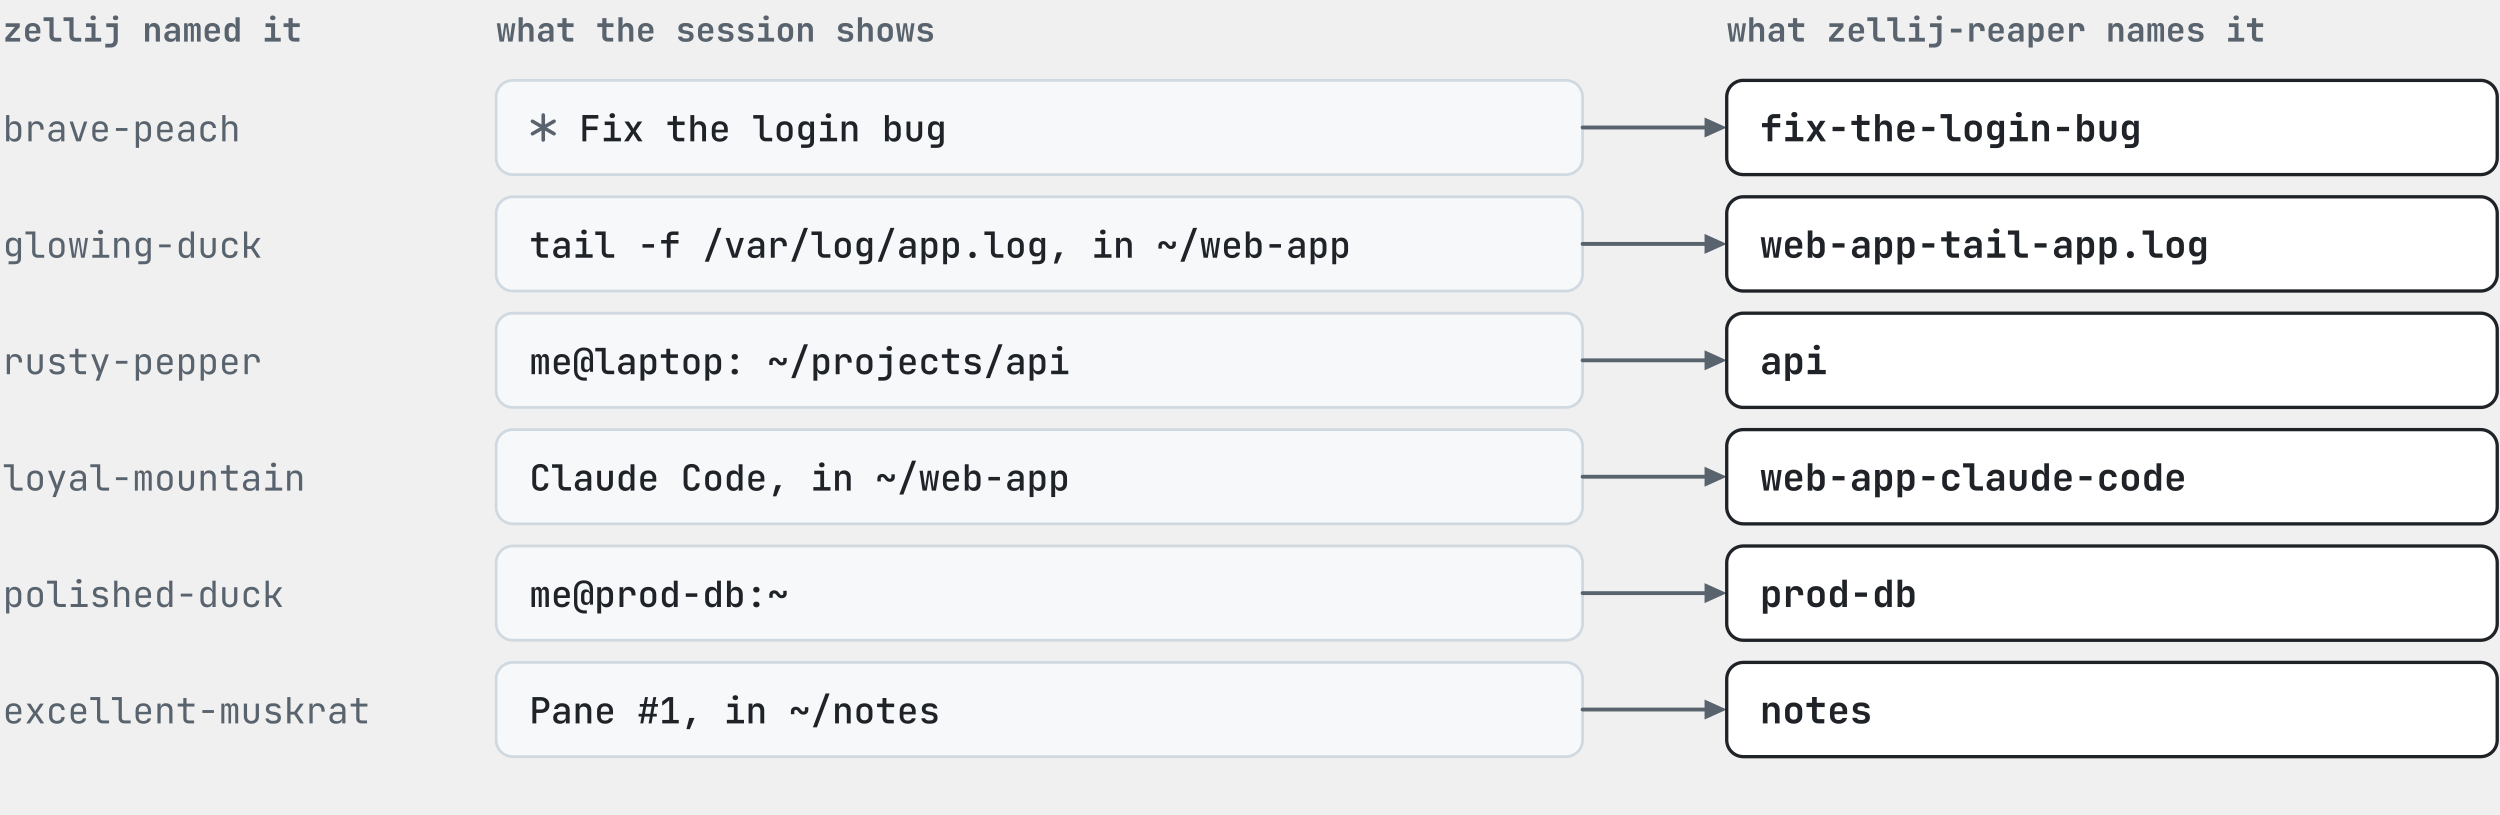
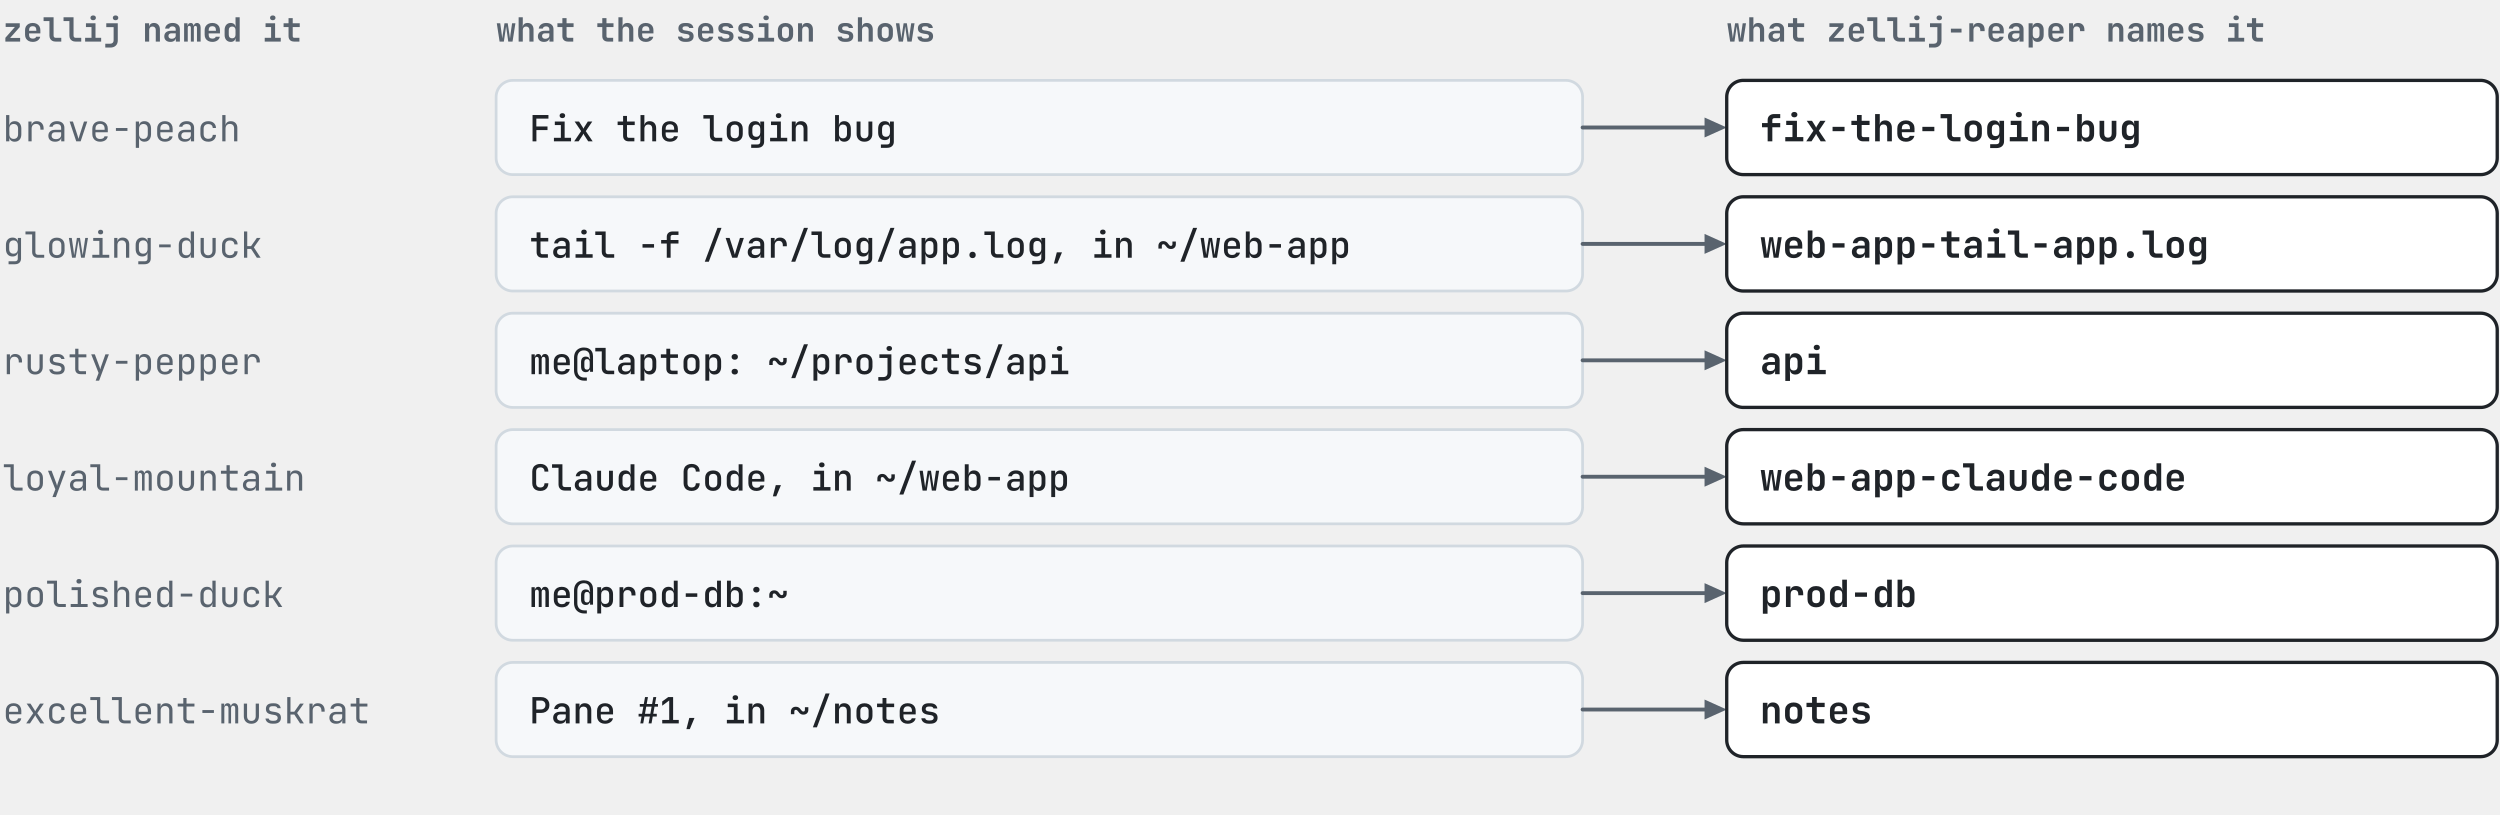
<svg xmlns="http://www.w3.org/2000/svg" viewBox="-1 -1 902 294" width="902" height="294" role="img" aria-label="Examples of session names. A session zellij named brave-peach showing Fix the login bug becomes fix-the-login-bug. tail -f /var/log/app.log running in ~/web-app becomes web-app-tail-app.log. A shell titled me@laptop: ~/projects/api becomes api. Claude Code working in web-app becomes web-app-claude-code. A shell on another machine, me@prod-db:~, becomes prod-db. Pane #1 in ~/notes becomes notes.">
  <defs>
    <path id="g0" d="M78 0V-113L365 -440H87V-550H511V-437L221 -110H522V0Z" />
    <path id="g1" d="M301 10Q231 10 179 -17Q127 -44 98 -92Q70 -141 70 -206V-344Q70 -409 98 -458Q127 -506 179 -533Q231 -560 301 -560Q370 -560 422 -533Q473 -506 502 -458Q530 -409 530 -344V-245H191V-206Q191 -148 219 -118Q247 -89 302 -89Q344 -89 370 -104Q396 -118 403 -146H526Q512 -75 450 -32Q389 10 301 10ZM409 -315V-345Q409 -402 382 -432Q355 -463 301 -463Q247 -463 219 -432Q191 -401 191 -344V-323L418 -325Z" />
    <path id="g2" d="M384 0Q330 0 290 -22Q249 -44 226 -84Q203 -125 203 -178V-617H27V-730H328V-178Q328 -148 346 -130Q363 -113 393 -113H559V0Z" />
    <path id="g3" d="M76 0V-114H268V-437H101V-550H388V-114H558V0ZM318 -642Q280 -642 258 -662Q236 -681 236 -714Q236 -747 258 -766Q280 -786 318 -786Q356 -786 378 -766Q400 -747 400 -714Q400 -681 378 -662Q356 -642 318 -642Z" />
    <path id="g4" d="M82 180V64H229Q279 64 306 37Q333 10 333 -39V-434H112V-550H458V-36Q458 64 398 122Q338 180 236 180ZM391 -642Q353 -642 331 -662Q309 -681 309 -714Q309 -747 331 -766Q353 -786 391 -786Q429 -786 451 -766Q473 -747 473 -714Q473 -681 451 -662Q429 -642 391 -642Z" />
    <path id="g5" d="M77 0V-550H199V-445H233L199 -416Q199 -484 238 -522Q278 -560 347 -560Q428 -560 476 -506Q525 -452 525 -361V0H400V-348Q400 -398 374 -425Q348 -452 301 -452Q255 -452 228 -424Q202 -396 202 -344V0Z" />
    <path id="g6" d="M239 10Q154 10 105 -35Q56 -80 56 -156Q56 -237 110 -281Q164 -325 263 -325H400V-372Q400 -412 374 -434Q348 -457 303 -457Q262 -457 235 -439Q208 -421 203 -390H81Q90 -468 151 -514Q212 -560 307 -560Q408 -560 466 -510Q525 -459 525 -373V0H404V-96H384L404 -123Q404 -62 359 -26Q314 10 239 10ZM280 -84Q333 -84 366 -111Q400 -138 400 -181V-248H265Q227 -248 204 -226Q181 -204 181 -168Q181 -129 208 -106Q234 -84 280 -84Z" />
    <path id="g7" d="M52 0V-550H154V-476H175L158 -458Q158 -504 184 -532Q210 -560 251 -560Q295 -560 320 -524Q344 -488 344 -427L322 -476H356L343 -458Q343 -504 369 -532Q395 -560 438 -560Q489 -560 519 -522Q549 -484 549 -419V0H439V-414Q439 -441 427 -456Q415 -472 392 -472Q370 -472 358 -457Q345 -442 345 -414V0H255V-414Q255 -442 243 -457Q231 -472 208 -472Q185 -472 174 -457Q162 -442 162 -414V0Z" />
    <path id="g8" d="M253 10Q171 10 120 -47Q70 -104 70 -200V-349Q70 -446 120 -503Q170 -560 253 -560Q321 -560 361 -522Q401 -483 401 -416L373 -445H402L398 -576V-730H523V0H401V-105H373L401 -134Q401 -67 361 -28Q321 10 253 10ZM297 -98Q345 -98 372 -126Q398 -155 398 -206V-344Q398 -395 372 -424Q345 -452 297 -452Q249 -452 222 -424Q195 -396 195 -344V-206Q195 -154 222 -126Q249 -98 297 -98Z" />
    <path id="g9" d="M360 0Q281 0 236 -44Q192 -88 192 -165V-437H43V-550H192V-705H318V-550H529V-437H318V-165Q318 -113 369 -113H519V0Z" />
    <path id="g10" d="M104 0 20 -550H124L170 -213Q174 -184 178 -149Q181 -114 183 -91Q186 -114 191 -149Q196 -184 200 -213L252 -550H349L400 -213Q404 -184 409 -148Q414 -113 417 -90Q419 -114 424 -150Q428 -185 431 -213L480 -550H580L494 0H365L317 -339Q313 -367 308 -402Q303 -436 300 -458Q297 -436 292 -402Q288 -367 283 -339L233 0Z" />
    <path id="g11" d="M77 0V-730H202V-550L199 -445H233L199 -416Q199 -484 238 -522Q278 -560 347 -560Q428 -560 476 -506Q525 -452 525 -361V0H400V-348Q400 -398 374 -425Q348 -452 301 -452Q255 -452 228 -424Q202 -396 202 -344V0Z" />
    <path id="g12" d="M279 9Q216 9 169 -11Q122 -31 96 -66Q69 -102 67 -150H192Q194 -124 218 -108Q241 -92 279 -92H323Q369 -92 392 -110Q415 -128 415 -159Q415 -188 394 -204Q374 -221 331 -226L263 -236Q169 -249 125 -286Q81 -323 81 -397Q81 -474 133 -516Q185 -559 286 -559H324Q416 -559 471 -518Q526 -477 530 -408H405Q402 -430 380 -444Q359 -458 324 -458H286Q243 -458 224 -442Q204 -427 204 -397Q204 -369 221 -356Q238 -342 276 -336L347 -326Q445 -312 492 -274Q538 -235 538 -160Q538 -80 484 -36Q429 9 323 9Z" />
    <path id="g13" d="M300 9Q230 9 178 -18Q127 -44 98 -92Q70 -141 70 -207V-343Q70 -409 98 -458Q127 -506 178 -532Q230 -559 300 -559Q371 -559 422 -532Q473 -506 502 -458Q530 -409 530 -344V-207Q530 -141 502 -92Q473 -44 422 -18Q371 9 300 9ZM300 -100Q350 -100 378 -128Q405 -155 405 -207V-343Q405 -396 378 -423Q350 -450 300 -450Q251 -450 223 -423Q195 -396 195 -343V-207Q195 -155 223 -128Q251 -100 300 -100Z" />
    <path id="g14" d="M140 -272V-388H460V-272Z" />
    <path id="g15" d="M94 0V-550H212V-445H243L206 -381Q206 -470 246 -515Q286 -560 364 -560Q453 -560 504 -505Q555 -450 555 -353V-313H424V-344Q424 -397 396 -426Q369 -455 321 -455Q272 -455 246 -426Q219 -397 219 -344V0Z" />
    <path id="g16" d="M77 180V-550H199V-445H227L199 -416Q199 -483 239 -522Q279 -560 347 -560Q430 -560 480 -503Q530 -446 530 -350V-201Q530 -137 508 -90Q485 -42 444 -16Q403 10 347 10Q279 10 239 -28Q199 -67 199 -134L227 -105H198L202 26V180ZM303 -98Q351 -98 378 -126Q405 -154 405 -206V-344Q405 -396 378 -424Q351 -452 303 -452Q256 -452 229 -424Q202 -395 202 -344V-206Q202 -155 229 -126Q256 -98 303 -98Z" />
    <path id="g17" d="M332 10Q264 10 223 -26Q182 -63 182 -126L200 -105H182V0H92V-730H182V-570L180 -445H200L182 -424Q182 -486 224 -523Q265 -560 332 -560Q415 -560 465 -505Q515 -450 515 -355V-194Q515 -100 465 -45Q415 10 332 10ZM302 -68Q359 -68 392 -102Q425 -136 425 -200V-350Q425 -414 392 -448Q359 -482 302 -482Q247 -482 214 -447Q182 -412 182 -350V-200Q182 -138 214 -103Q247 -68 302 -68Z" />
    <path id="g18" d="M111 0V-550H199V-445H220L191 -380Q191 -469 230 -514Q268 -560 344 -560Q431 -560 482 -506Q534 -451 534 -358V-325H444V-350Q444 -415 412 -450Q381 -484 323 -484Q266 -484 234 -449Q201 -414 201 -350V0Z" />
    <path id="g19" d="M252 10Q165 10 115 -34Q65 -79 65 -155Q65 -232 115 -276Q165 -320 250 -320H420V-375Q420 -426 390 -454Q359 -481 303 -481Q254 -481 221 -460Q188 -440 183 -405H93Q102 -476 160 -518Q218 -560 305 -560Q400 -560 455 -511Q510 -462 510 -378V0H422V-105H407L422 -120Q422 -60 376 -25Q329 10 252 10ZM274 -61Q338 -61 379 -93Q420 -125 420 -175V-253H252Q207 -253 181 -228Q155 -203 155 -160Q155 -114 186 -88Q218 -61 274 -61Z" />
    <path id="g20" d="M239 0 55 -550H147L269 -180Q280 -147 289 -116Q298 -86 302 -69Q307 -86 316 -116Q325 -147 335 -180L454 -550H545L361 0Z" />
    <path id="g21" d="M300 10Q235 10 186 -16Q138 -42 112 -90Q85 -137 85 -200V-350Q85 -414 112 -461Q138 -508 186 -534Q235 -560 300 -560Q365 -560 414 -534Q462 -508 488 -461Q515 -414 515 -350V-253H173V-200Q173 -135 206 -100Q239 -66 300 -66Q352 -66 384 -84Q416 -103 423 -140H513Q504 -71 446 -30Q387 10 300 10ZM427 -313V-350Q427 -415 394 -450Q362 -485 300 -485Q239 -485 206 -450Q173 -415 173 -350V-321H434Z" />
    <path id="g22" d="M140 -290V-370H460V-290Z" />
    <path id="g23" d="M92 180V-550H182V-445H200L182 -424Q182 -487 224 -524Q265 -560 333 -560Q416 -560 466 -506Q515 -451 515 -356V-195Q515 -132 492 -86Q470 -40 430 -15Q389 10 333 10Q266 10 224 -27Q182 -64 182 -126L200 -105H180L182 20V180ZM303 -68Q360 -68 392 -102Q425 -136 425 -200V-350Q425 -414 392 -448Q360 -482 303 -482Q248 -482 215 -447Q182 -412 182 -350V-200Q182 -138 215 -103Q248 -68 303 -68Z" />
    <path id="g24" d="M304 10Q238 10 188 -15Q139 -40 112 -88Q85 -135 85 -200V-350Q85 -416 112 -463Q139 -510 188 -535Q238 -560 304 -560Q399 -560 457 -509Q515 -458 518 -370H428Q425 -423 392 -452Q360 -480 304 -480Q245 -480 210 -446Q175 -413 175 -351V-200Q175 -138 210 -104Q245 -70 304 -70Q360 -70 392 -99Q425 -128 428 -180H518Q515 -92 457 -41Q399 10 304 10Z" />
    <path id="g25" d="M92 0V-730H182V-550V-445H201L182 -424Q182 -489 221 -524Q260 -560 329 -560Q412 -560 461 -509Q510 -458 510 -370V0H420V-360Q420 -419 388 -452Q357 -484 303 -484Q247 -484 214 -449Q182 -414 182 -350V0Z" />
    <path id="g26" d="M88 0V-731H529V-631H193V-413H503V-313H195V0Z" />
    <path id="g27" d="M81 0V-98H274V-452H106V-550H379V-98H556V0ZM316 -645Q281 -645 260 -664Q239 -682 239 -713Q239 -745 260 -764Q281 -782 316 -782Q351 -782 372 -764Q393 -745 393 -713Q393 -682 372 -664Q351 -645 316 -645Z" />
    <path id="g28" d="M43 0 236 -284 55 -550H179L276 -398Q283 -386 290 -372Q297 -359 301 -350Q304 -359 311 -372Q318 -386 325 -398L422 -550H546L365 -283L557 0H433L326 -165Q319 -177 312 -192Q305 -207 301 -216Q297 -207 290 -192Q282 -177 274 -165L166 0Z" />
    <path id="g29" d="M360 0Q285 0 243 -41Q201 -82 201 -155V-452H49V-550H201V-705H309V-550H524V-452H309V-155Q309 -98 364 -98H514V0Z" />
    <path id="g30" d="M84 0V-730H192V-550L191 -445H217L191 -420Q191 -486 230 -523Q269 -560 338 -560Q420 -560 469 -508Q518 -455 518 -366V0H410V-354Q410 -408 381 -438Q352 -468 302 -468Q251 -468 222 -436Q192 -405 192 -347V0Z" />
    <path id="g31" d="M300 10Q233 10 182 -16Q132 -43 105 -91Q78 -139 78 -203V-347Q78 -412 105 -460Q132 -507 182 -534Q233 -560 300 -560Q368 -560 418 -534Q468 -507 495 -460Q522 -412 522 -347V-249H182V-203Q182 -142 212 -110Q243 -78 301 -78Q348 -78 377 -94Q406 -111 413 -143H520Q508 -73 448 -32Q388 10 300 10ZM418 -314V-348Q418 -408 388 -441Q358 -474 300 -474Q243 -474 212 -441Q182 -408 182 -347V-322L426 -323Z" />
    <path id="g32" d="M379 0Q328 0 290 -20Q252 -41 230 -79Q209 -117 209 -167V-632H29V-730H317V-167Q317 -135 335 -116Q353 -98 384 -98H554V0Z" />
    <path id="g33" d="M300 9Q232 9 182 -17Q132 -43 105 -91Q78 -139 78 -204V-346Q78 -412 105 -460Q132 -507 182 -533Q232 -559 300 -559Q368 -559 418 -533Q468 -507 495 -460Q522 -412 522 -346V-204Q522 -139 495 -91Q468 -43 418 -17Q368 9 300 9ZM300 -86Q355 -86 385 -116Q415 -147 415 -204V-346Q415 -404 385 -434Q355 -464 300 -464Q246 -464 216 -434Q185 -404 185 -346V-204Q185 -147 216 -116Q246 -86 300 -86Z" />
    <path id="g34" d="M156 180V87H325Q367 87 388 67Q408 47 408 8V-47L410 -149H387L409 -169Q409 -106 370 -70Q330 -34 263 -34Q178 -34 129 -90Q80 -146 80 -241V-353Q80 -448 129 -504Q178 -560 263 -560Q330 -560 370 -524Q409 -487 409 -424L387 -445H409L408 -550H515V10Q515 89 465 134Q415 180 326 180ZM298 -127Q349 -127 378 -158Q408 -190 408 -246V-347Q408 -403 378 -434Q349 -466 298 -466Q245 -466 216 -436Q188 -405 188 -347V-246Q188 -189 216 -158Q245 -127 298 -127Z" />
    <path id="g35" d="M84 0V-550H191V-445H217L191 -420Q191 -486 230 -523Q269 -560 338 -560Q420 -560 469 -508Q518 -455 518 -366V0H410V-354Q410 -408 381 -437Q352 -466 302 -466Q251 -466 222 -436Q192 -405 192 -347V0Z" />
    <path id="g36" d="M339 10Q271 10 231 -28Q191 -65 191 -130L214 -105H191V0H84V-730H192V-573L189 -445H214L191 -420Q191 -485 232 -522Q272 -560 339 -560Q422 -560 472 -504Q522 -448 522 -352V-197Q522 -102 472 -46Q422 10 339 10ZM302 -84Q355 -84 385 -114Q415 -145 415 -203V-347Q415 -405 385 -436Q355 -466 302 -466Q251 -466 222 -434Q192 -403 192 -347V-203Q192 -147 222 -116Q251 -84 302 -84Z" />
    <path id="g37" d="M299 10Q200 10 141 -48Q82 -105 82 -204V-550H190V-204Q190 -147 219 -116Q248 -84 299 -84Q351 -84 380 -116Q410 -147 410 -204V-550H518V-204Q518 -105 458 -48Q399 10 299 10Z" />
    <path id="g38" d="M205 0V-376H54V-489H205V-572Q205 -644 253 -687Q301 -730 380 -730H541V-620H383Q359 -620 344 -606Q330 -593 330 -570V-489H541V-376H330V0Z" />
    <path id="g39" d="M36 0 228 -284 49 -550H190L275 -415Q283 -403 290 -388Q296 -373 300 -364Q304 -373 311 -388Q318 -403 325 -415L411 -550H552L373 -284L564 0H422L327 -151Q319 -164 312 -179Q305 -194 300 -203Q296 -194 289 -179Q282 -164 274 -151L177 0Z" />
    <path id="g40" d="M152 180V76H315Q357 76 378 56Q399 35 399 -3V-44L401 -147H374L401 -174Q401 -107 362 -70Q322 -32 255 -32Q171 -32 122 -89Q72 -146 72 -243V-350Q72 -446 122 -503Q171 -560 255 -560Q322 -560 362 -522Q401 -485 401 -418L374 -445H401L398 -550H523V0Q523 83 468 132Q413 180 317 180ZM297 -140Q345 -140 372 -168Q398 -197 398 -248V-344Q398 -395 372 -424Q345 -452 297 -452Q249 -452 223 -424Q197 -396 197 -344V-248Q197 -196 223 -168Q249 -140 297 -140Z" />
    <path id="g41" d="M347 10Q279 10 239 -28Q199 -67 199 -134L227 -105H199V0H77V-730H202V-576L198 -445H227L199 -416Q199 -483 239 -522Q279 -560 347 -560Q430 -560 480 -503Q530 -446 530 -349V-200Q530 -104 480 -47Q430 10 347 10ZM303 -98Q351 -98 378 -126Q405 -154 405 -206V-344Q405 -396 378 -424Q351 -452 303 -452Q256 -452 229 -424Q202 -395 202 -344V-206Q202 -155 229 -126Q256 -98 303 -98Z" />
    <path id="g42" d="M300 10Q195 10 135 -48Q75 -107 75 -208V-550H200V-209Q200 -156 226 -128Q252 -99 300 -99Q347 -99 374 -128Q400 -156 400 -209V-550H525V-208Q525 -107 464 -48Q403 10 300 10Z" />
    <path id="g43" d="M161 180V98H336Q378 98 398 79Q417 60 417 20V-50L419 -150H401L418 -165Q418 -105 378 -70Q338 -35 271 -35Q186 -35 137 -90Q88 -146 88 -240V-356Q88 -450 137 -505Q186 -560 271 -560Q338 -560 378 -525Q418 -490 418 -430L401 -445H418V-550H507V20Q507 94 462 137Q416 180 335 180ZM298 -113Q354 -113 386 -148Q418 -183 418 -245V-350Q418 -412 386 -447Q354 -482 298 -482Q241 -482 210 -448Q178 -414 178 -350V-245Q178 -181 210 -147Q241 -113 298 -113Z" />
    <path id="g44" d="M375 0Q327 0 291 -19Q255 -38 235 -73Q215 -108 215 -155V-648H30V-730H305V-155Q305 -121 324 -102Q343 -82 375 -82H550V0Z" />
    <path id="g45" d="M300 8Q234 8 186 -17Q138 -42 112 -90Q85 -137 85 -202V-348Q85 -414 112 -461Q138 -508 186 -533Q234 -558 300 -558Q366 -558 414 -533Q462 -508 488 -461Q515 -414 515 -349V-202Q515 -137 488 -90Q462 -42 414 -17Q366 8 300 8ZM300 -72Q359 -72 392 -105Q425 -138 425 -202V-348Q425 -412 392 -445Q359 -478 300 -478Q242 -478 208 -445Q175 -412 175 -348V-202Q175 -138 208 -105Q242 -72 300 -72Z" />
    <path id="g46" d="M123 0 35 -550H115L170 -160Q173 -138 176 -112Q180 -87 182 -70Q184 -87 188 -112Q193 -138 196 -160L257 -550H343L404 -160Q407 -138 412 -112Q416 -87 418 -70Q420 -87 424 -112Q429 -138 432 -160L489 -550H565L473 0H374L315 -380Q311 -408 306 -436Q301 -464 299 -480Q297 -464 293 -436Q289 -408 284 -380L222 0Z" />
    <path id="g47" d="M85 0V-82H280V-468H110V-550H370V-82H555V0ZM315 -649Q282 -649 263 -666Q244 -683 244 -712Q244 -742 263 -760Q282 -777 315 -777Q348 -777 367 -760Q386 -742 386 -712Q386 -683 367 -666Q348 -649 315 -649Z" />
    <path id="g48" d="M92 0V-550H182V-445H201L182 -424Q182 -489 221 -524Q260 -560 329 -560Q412 -560 461 -509Q510 -458 510 -370V0H420V-360Q420 -419 388 -450Q357 -482 303 -482Q247 -482 214 -448Q182 -414 182 -350V0Z" />
    <path id="g49" d="M268 10Q186 10 136 -45Q85 -100 85 -194V-355Q85 -450 135 -505Q185 -560 268 -560Q336 -560 377 -523Q418 -486 418 -424L400 -445H420L418 -570V-730H508V0H418V-105H400L418 -126Q418 -63 377 -26Q336 10 268 10ZM298 -68Q354 -68 386 -103Q418 -138 418 -200V-350Q418 -412 386 -447Q354 -482 298 -482Q241 -482 208 -448Q175 -414 175 -350V-200Q175 -136 208 -102Q241 -68 298 -68Z" />
    <path id="g50" d="M299 10Q204 10 147 -46Q90 -103 90 -200V-550H180V-200Q180 -138 212 -104Q244 -69 299 -69Q355 -69 388 -104Q420 -138 420 -200V-550H510V-200Q510 -103 452 -46Q394 10 299 10Z" />
    <path id="g51" d="M95 0V-730H185V-323H291L451 -550H554L369 -288L557 0H452L292 -245H185V0Z" />
    <path id="g52" d="M245 10Q159 10 110 -34Q60 -79 60 -156Q60 -234 112 -278Q165 -323 257 -323H410V-374Q410 -419 382 -444Q354 -469 303 -469Q258 -469 228 -450Q198 -430 193 -398H87Q96 -472 156 -516Q215 -560 306 -560Q404 -560 461 -510Q518 -461 518 -376V0H413V-101H395L413 -121Q413 -61 367 -26Q321 10 245 10ZM277 -73Q335 -73 372 -102Q410 -132 410 -178V-250H259Q217 -250 192 -227Q168 -204 168 -164Q168 -122 197 -98Q226 -73 277 -73Z" />
    <path id="g53" d="M140 -281V-379H460V-281Z" />
    <path id="g54" d="M213 0V-394H57V-492H213V-581Q213 -650 257 -690Q301 -730 377 -730H538V-634H379Q351 -634 336 -620Q320 -606 320 -580V-492H538V-394H320V0Z" />
    <path id="g55" d="M68 110 420 -830H532L180 110Z" />
    <path id="g56" d="M229 0 47 -550H157L270 -198Q281 -167 290 -136Q298 -104 302 -86Q307 -104 316 -136Q324 -167 333 -198L444 -550H553L371 0Z" />
    <path id="g57" d="M102 0V-550H206V-445H232L199 -380Q199 -469 238 -514Q277 -560 354 -560Q442 -560 494 -506Q545 -451 545 -356V-319H434V-347Q434 -406 404 -438Q375 -469 322 -469Q269 -469 240 -437Q210 -405 210 -347V0Z" />
    <path id="g58" d="M84 180V-550H191V-445H214L191 -420Q191 -485 232 -522Q272 -560 340 -560Q423 -560 472 -504Q522 -449 522 -353V-198Q522 -134 500 -88Q477 -41 436 -16Q396 10 340 10Q273 10 232 -28Q191 -65 191 -130L214 -105H189L192 23V180ZM303 -84Q356 -84 386 -114Q415 -145 415 -203V-347Q415 -405 386 -436Q356 -466 303 -466Q252 -466 222 -434Q192 -403 192 -347V-203Q192 -147 222 -116Q252 -84 303 -84Z" />
    <path id="g59" d="M300 10Q260 10 236 -14Q212 -37 212 -77Q212 -118 236 -142Q260 -167 300 -167Q341 -167 364 -142Q388 -118 388 -77Q388 -37 364 -14Q341 10 300 10Z" />
    <path id="g60" d="M158 160 238 -151H382L252 160Z" />
    <path id="g61" d="M58 -255V-329Q58 -390 96 -426Q133 -462 195 -462Q234 -462 260 -449Q287 -436 306 -416Q324 -396 338 -376Q353 -356 368 -342Q384 -329 404 -329Q425 -329 436 -342Q447 -355 447 -379V-450H542V-376Q542 -316 505 -280Q468 -243 405 -243Q366 -243 340 -256Q313 -269 294 -289Q276 -309 262 -329Q247 -349 232 -362Q216 -376 196 -376Q175 -376 164 -364Q153 -351 153 -326V-255Z" />
    <path id="g62" d="M113 0 28 -550H119L170 -187Q174 -162 178 -132Q181 -101 183 -81Q185 -101 190 -131Q194 -161 198 -187L255 -550H346L402 -187Q406 -161 410 -130Q415 -100 417 -80Q419 -101 424 -132Q428 -162 432 -187L484 -550H572L484 0H370L316 -359Q312 -387 307 -418Q302 -450 300 -469Q297 -450 292 -418Q288 -387 284 -359L228 0Z" />
    <path id="g63" d="M300 10Q257 10 232 -15Q206 -40 206 -83Q206 -126 232 -152Q257 -177 300 -177Q343 -177 368 -152Q394 -126 394 -83Q394 -40 368 -15Q343 10 300 10Z" />
    <path id="g64" d="M283 8Q227 8 186 -10Q144 -27 120 -59Q95 -91 90 -135H180Q186 -106 212 -89Q239 -72 283 -72H325Q378 -72 404 -94Q430 -115 430 -151Q430 -186 406 -206Q383 -227 337 -234L263 -246Q182 -260 142 -296Q103 -333 103 -403Q103 -477 150 -518Q197 -558 291 -558H329Q408 -558 456 -521Q504 -484 514 -421H424Q418 -447 394 -462Q370 -478 329 -478H291Q240 -478 216 -459Q193 -440 193 -402Q193 -368 213 -352Q233 -336 276 -329L350 -317Q439 -303 480 -265Q520 -227 520 -155Q520 -79 472 -36Q423 8 325 8Z" />
    <path id="g65" d="M360 0Q289 0 250 -38Q210 -76 210 -145V-468H55V-550H210V-705H300V-550H520V-468H300V-145Q300 -82 360 -82H510V0Z" />
    <path id="g66" d="M178 180 259 -34 55 -550H155L283 -210Q290 -193 296 -170Q302 -146 306 -130Q310 -146 316 -170Q322 -193 328 -210L448 -550H545L274 180Z" />
    <path id="g67" d="M59 0V-550H149V-480H169L154 -459Q154 -505 179 -532Q204 -560 246 -560Q291 -560 316 -525Q340 -490 340 -429L316 -480H354L338 -459Q338 -505 364 -532Q389 -560 432 -560Q483 -560 512 -522Q541 -483 541 -419V0H445V-416Q445 -447 432 -464Q418 -481 393 -481Q368 -481 354 -464Q341 -448 341 -417V0H260V-416Q260 -448 246 -464Q232 -481 206 -481Q181 -481 168 -464Q156 -448 156 -417V0Z" />
    <path id="g68" d="M325 180Q238 180 174 144Q109 109 74 44Q39 -22 39 -110V-450Q39 -540 72 -605Q106 -670 168 -705Q229 -740 315 -740Q393 -740 450 -710Q506 -680 536 -625Q566 -570 566 -496V-65H483L486 -120H457L474 -143Q474 -104 444 -80Q415 -55 367 -55Q303 -55 268 -96Q234 -136 234 -213V-330Q234 -407 268 -448Q303 -488 367 -488Q415 -488 444 -464Q474 -439 474 -399L460 -420H487L474 -489V-496Q474 -547 456 -584Q437 -620 402 -640Q367 -660 315 -660Q228 -660 180 -605Q131 -550 131 -450V-110Q131 -14 182 40Q234 94 325 94H395V180ZM400 -125Q438 -125 456 -148Q474 -170 474 -220V-331Q474 -375 456 -396Q437 -418 400 -418Q363 -418 344 -396Q326 -374 326 -330V-213Q326 -167 344 -146Q363 -125 400 -125Z" />
    <path id="g69" d="M300 -401Q261 -401 236 -423Q212 -445 212 -481Q212 -517 236 -538Q261 -560 300 -560Q340 -560 364 -538Q388 -517 388 -481Q388 -445 364 -423Q340 -401 300 -401ZM300 10Q261 10 236 -12Q212 -34 212 -69Q212 -106 236 -128Q261 -149 300 -149Q340 -149 364 -128Q388 -106 388 -69Q388 -34 364 -12Q340 10 300 10Z" />
    <path id="g70" d="M84 180V80H222Q277 80 308 50Q339 20 339 -35V-451H114V-550H447V-34Q447 65 387 122Q327 180 225 180ZM388 -645Q353 -645 332 -664Q311 -682 311 -713Q311 -745 332 -764Q353 -782 388 -782Q423 -782 444 -764Q465 -745 465 -713Q465 -682 444 -664Q423 -645 388 -645Z" />
    <path id="g71" d="M304 10Q236 10 184 -16Q133 -41 106 -90Q78 -138 78 -203V-347Q78 -413 106 -461Q133 -509 184 -534Q236 -560 304 -560Q403 -560 463 -508Q523 -456 526 -366H418Q415 -413 385 -439Q355 -465 304 -465Q249 -465 217 -434Q185 -404 185 -348V-203Q185 -147 217 -116Q249 -85 304 -85Q355 -85 385 -111Q415 -137 418 -184H526Q523 -94 463 -42Q403 10 304 10Z" />
    <path id="g72" d="M281 9Q222 9 178 -10Q133 -29 108 -62Q82 -96 78 -142H186Q190 -115 215 -98Q240 -82 281 -82H324Q373 -82 398 -102Q423 -122 423 -155Q423 -187 400 -206Q378 -224 334 -230L263 -241Q175 -255 134 -292Q92 -328 92 -400Q92 -476 142 -518Q191 -559 288 -559H326Q412 -559 464 -520Q515 -480 522 -414H414Q410 -438 388 -453Q365 -468 326 -468H288Q241 -468 220 -450Q198 -433 198 -399Q198 -369 217 -354Q236 -339 276 -333L349 -321Q442 -308 486 -270Q529 -231 529 -158Q529 -79 478 -35Q426 9 324 9Z" />
    <path id="g73" d="M66 0V-550H145V-484H163L149 -460Q149 -506 174 -533Q198 -560 240 -560Q286 -560 311 -526Q336 -492 336 -430L309 -484H351L332 -460Q332 -506 358 -533Q383 -560 425 -560Q477 -560 506 -521Q534 -482 534 -418V0H451V-419Q451 -453 436 -472Q422 -491 394 -491Q367 -491 352 -472Q336 -454 336 -420V0H264V-419Q264 -454 248 -472Q233 -491 205 -491Q177 -491 163 -472Q149 -454 149 -420V0Z" />
    <path id="g74" d="M304 10Q236 10 186 -16Q135 -41 108 -90Q80 -138 80 -203V-527Q80 -593 108 -641Q135 -689 186 -714Q236 -740 304 -740Q372 -740 422 -714Q472 -688 500 -640Q527 -593 527 -527H419Q419 -584 389 -614Q359 -644 304 -644Q249 -644 218 -614Q188 -584 188 -528V-203Q188 -147 218 -116Q249 -86 304 -86Q359 -86 389 -116Q419 -147 419 -203H527Q527 -138 500 -90Q472 -42 422 -16Q372 10 304 10Z" />
    <path id="g75" d="M261 10Q178 10 128 -46Q78 -102 78 -197V-352Q78 -448 128 -504Q178 -560 261 -560Q329 -560 369 -522Q409 -485 409 -420L386 -445H411L408 -573V-730H516V0H409V-105H386L409 -130Q409 -65 369 -28Q329 10 261 10ZM298 -84Q349 -84 378 -116Q408 -147 408 -203V-347Q408 -403 378 -434Q349 -466 298 -466Q245 -466 215 -436Q185 -405 185 -347V-203Q185 -145 215 -114Q245 -84 298 -84Z" />
    <path id="g76" d="M303 10Q233 10 180 -16Q128 -43 99 -92Q70 -140 70 -206V-344Q70 -411 99 -459Q128 -507 180 -534Q233 -560 303 -560Q407 -560 469 -506Q531 -453 534 -361H409Q406 -404 378 -428Q351 -451 303 -451Q253 -451 224 -424Q195 -396 195 -345V-206Q195 -155 224 -127Q253 -99 303 -99Q351 -99 378 -122Q406 -146 409 -189H534Q531 -97 469 -44Q407 10 303 10Z" />
    <path id="g77" d="M50 0 245 -283 62 -550H168L277 -380Q284 -369 290 -356Q297 -343 301 -335Q304 -343 310 -356Q317 -369 324 -380L434 -550H539L356 -282L550 0H444L326 -180Q319 -191 312 -206Q306 -220 301 -229Q297 -220 290 -206Q282 -191 274 -180L155 0Z" />
    <path id="g78" d="M84 0V-730H323Q394 -730 446 -703Q499 -676 528 -626Q556 -577 556 -510Q556 -444 527 -394Q498 -344 446 -317Q394 -290 323 -290H192V0ZM192 -387H323Q379 -387 412 -420Q446 -454 446 -510Q446 -567 412 -600Q379 -633 323 -633H192Z" />
    <path id="g79" d="M79 0 114 -191H31V-266H127L162 -464H64V-539H176L210 -730H291L256 -539H406L440 -730H521L486 -539H569V-464H473L438 -266H536V-191H424L390 0H309L344 -191H194L160 0ZM208 -266H357L392 -464H243Z" />
    <path id="g80" d="M87 0V-96H281V-636L86 -491V-608L253 -730H389V-96H546V0Z" />
  </defs>
  <g transform="scale(0.012)" fill="#59636e">
    <use href="#g0" x="0.0" y="1166.7" />
    <use href="#g1" x="600.0" y="1166.7" />
    <use href="#g2" x="1200.0" y="1166.7" />
    <use href="#g2" x="1800.0" y="1166.7" />
    <use href="#g3" x="2400.0" y="1166.7" />
    <use href="#g4" x="3000.0" y="1166.7" />
    <use href="#g5" x="4200.0" y="1166.7" />
    <use href="#g6" x="4800.0" y="1166.7" />
    <use href="#g7" x="5400.0" y="1166.7" />
    <use href="#g1" x="6000.0" y="1166.7" />
    <use href="#g8" x="6600.0" y="1166.7" />
    <use href="#g3" x="7800.0" y="1166.7" />
    <use href="#g9" x="8400.0" y="1166.7" />
  </g>
  <g transform="scale(0.012)" fill="#59636e">
    <use href="#g10" x="14833.3" y="1166.7" />
    <use href="#g11" x="15433.3" y="1166.7" />
    <use href="#g6" x="16033.3" y="1166.7" />
    <use href="#g9" x="16633.3" y="1166.7" />
    <use href="#g9" x="17833.3" y="1166.7" />
    <use href="#g11" x="18433.3" y="1166.7" />
    <use href="#g1" x="19033.3" y="1166.7" />
    <use href="#g12" x="20233.3" y="1166.7" />
    <use href="#g1" x="20833.3" y="1166.7" />
    <use href="#g12" x="21433.3" y="1166.7" />
    <use href="#g12" x="22033.3" y="1166.7" />
    <use href="#g3" x="22633.3" y="1166.7" />
    <use href="#g13" x="23233.3" y="1166.7" />
    <use href="#g5" x="23833.3" y="1166.7" />
    <use href="#g12" x="25033.3" y="1166.7" />
    <use href="#g11" x="25633.3" y="1166.7" />
    <use href="#g13" x="26233.3" y="1166.7" />
    <use href="#g10" x="26833.3" y="1166.7" />
    <use href="#g12" x="27433.3" y="1166.7" />
  </g>
  <g transform="scale(0.012)" fill="#59636e">
    <use href="#g10" x="51833.3" y="1166.7" />
    <use href="#g11" x="52433.3" y="1166.7" />
    <use href="#g6" x="53033.3" y="1166.7" />
    <use href="#g9" x="53633.3" y="1166.7" />
    <use href="#g0" x="54833.3" y="1166.7" />
    <use href="#g1" x="55433.3" y="1166.7" />
    <use href="#g2" x="56033.3" y="1166.7" />
    <use href="#g2" x="56633.3" y="1166.7" />
    <use href="#g3" x="57233.3" y="1166.7" />
    <use href="#g4" x="57833.3" y="1166.7" />
    <use href="#g14" x="58433.3" y="1166.7" />
    <use href="#g15" x="59033.3" y="1166.7" />
    <use href="#g1" x="59633.3" y="1166.7" />
    <use href="#g6" x="60233.3" y="1166.7" />
    <use href="#g16" x="60833.3" y="1166.7" />
    <use href="#g1" x="61433.3" y="1166.7" />
    <use href="#g15" x="62033.3" y="1166.7" />
    <use href="#g5" x="63233.3" y="1166.7" />
    <use href="#g6" x="63833.3" y="1166.7" />
    <use href="#g7" x="64433.3" y="1166.7" />
    <use href="#g1" x="65033.3" y="1166.7" />
    <use href="#g12" x="65633.3" y="1166.7" />
    <use href="#g3" x="66833.3" y="1166.7" />
    <use href="#g9" x="67433.3" y="1166.7" />
  </g>
  <rect x="178" y="28" width="392" height="34" rx="6" fill="#f6f8fa" stroke="#d1d9e0" stroke-width="1" />
  <g transform="scale(0.013)" fill="#59636e">
    <use href="#g17" x="0.0" y="3846.2" />
    <use href="#g18" x="600.0" y="3846.2" />
    <use href="#g19" x="1200.0" y="3846.2" />
    <use href="#g20" x="1800.0" y="3846.2" />
    <use href="#g21" x="2400.0" y="3846.2" />
    <use href="#g22" x="3000.0" y="3846.2" />
    <use href="#g23" x="3600.0" y="3846.2" />
    <use href="#g21" x="4200.0" y="3846.2" />
    <use href="#g19" x="4800.0" y="3846.2" />
    <use href="#g24" x="5400.0" y="3846.2" />
    <use href="#g25" x="6000.0" y="3846.2" />
  </g>
-   <path d="M195.0,40.5 L195.0,49.5" fill="none" stroke="#59636e" stroke-width="1.3" stroke-linejoin="round" stroke-linecap="round" />
-   <path d="M191.103,42.75 L198.897,47.25" fill="none" stroke="#59636e" stroke-width="1.3" stroke-linejoin="round" stroke-linecap="round" />
-   <path d="M191.103,47.25 L198.897,42.75" fill="none" stroke="#59636e" stroke-width="1.3" stroke-linejoin="round" stroke-linecap="round" />
-   <g transform="scale(0.013)" fill="#1f2328">
-     <use href="#g26" x="16000.0" y="3846.2" />
-     <use href="#g27" x="16600.0" y="3846.2" />
-     <use href="#g28" x="17200.0" y="3846.2" />
-     <use href="#g29" x="18400.0" y="3846.2" />
-     <use href="#g30" x="19000.0" y="3846.2" />
-     <use href="#g31" x="19600.0" y="3846.2" />
-     <use href="#g32" x="20800.0" y="3846.2" />
-     <use href="#g33" x="21400.0" y="3846.2" />
-     <use href="#g34" x="22000.0" y="3846.2" />
-     <use href="#g27" x="22600.0" y="3846.2" />
-     <use href="#g35" x="23200.0" y="3846.2" />
-     <use href="#g36" x="24400.0" y="3846.2" />
-     <use href="#g37" x="25000.0" y="3846.2" />
-     <use href="#g34" x="25600.0" y="3846.2" />
+   <g transform="scale(0.013)" fill="#1f2328">
+     <use href="#g26" x="14615.4" y="3846.2" />
+     <use href="#g27" x="15215.4" y="3846.2" />
+     <use href="#g28" x="15815.4" y="3846.2" />
+     <use href="#g29" x="17015.4" y="3846.2" />
+     <use href="#g30" x="17615.4" y="3846.2" />
+     <use href="#g31" x="18215.4" y="3846.2" />
+     <use href="#g32" x="19415.4" y="3846.2" />
+     <use href="#g33" x="20015.4" y="3846.2" />
+     <use href="#g34" x="20615.4" y="3846.2" />
+     <use href="#g27" x="21215.4" y="3846.2" />
+     <use href="#g35" x="21815.4" y="3846.2" />
+     <use href="#g36" x="23015.4" y="3846.2" />
+     <use href="#g37" x="23615.4" y="3846.2" />
+     <use href="#g34" x="24215.4" y="3846.2" />
  </g>
  <path d="M570,45.0 L615.0,45.0" fill="none" stroke="#59636e" stroke-width="1.4" stroke-linejoin="round" stroke-linecap="round" />
  <path d="M622,45.0 L614.0,48.6 L614.0,41.4 Z" fill="#59636e" />
  <rect x="622" y="28" width="278" height="34" rx="6" fill="#ffffff" stroke="#1f2328" stroke-width="1.2" />
  <g transform="scale(0.0135)" fill="#1f2328">
    <use href="#g38" x="46963.0" y="3703.7" />
    <use href="#g3" x="47563.0" y="3703.7" />
    <use href="#g39" x="48163.0" y="3703.7" />
    <use href="#g14" x="48763.0" y="3703.7" />
    <use href="#g9" x="49363.0" y="3703.7" />
    <use href="#g11" x="49963.0" y="3703.7" />
    <use href="#g1" x="50563.0" y="3703.7" />
    <use href="#g14" x="51163.0" y="3703.7" />
    <use href="#g2" x="51763.0" y="3703.7" />
    <use href="#g13" x="52363.0" y="3703.7" />
    <use href="#g40" x="52963.0" y="3703.7" />
    <use href="#g3" x="53563.0" y="3703.7" />
    <use href="#g5" x="54163.0" y="3703.7" />
    <use href="#g14" x="54763.0" y="3703.7" />
    <use href="#g41" x="55363.0" y="3703.7" />
    <use href="#g42" x="55963.0" y="3703.7" />
    <use href="#g40" x="56563.0" y="3703.7" />
  </g>
  <rect x="178" y="70" width="392" height="34" rx="6" fill="#f6f8fa" stroke="#d1d9e0" stroke-width="1" />
  <g transform="scale(0.013)" fill="#59636e">
    <use href="#g43" x="0.0" y="7076.9" />
    <use href="#g44" x="600.0" y="7076.9" />
    <use href="#g45" x="1200.0" y="7076.9" />
    <use href="#g46" x="1800.0" y="7076.9" />
    <use href="#g47" x="2400.0" y="7076.9" />
    <use href="#g48" x="3000.0" y="7076.9" />
    <use href="#g43" x="3600.0" y="7076.9" />
    <use href="#g22" x="4200.0" y="7076.9" />
    <use href="#g49" x="4800.0" y="7076.9" />
    <use href="#g50" x="5400.0" y="7076.9" />
    <use href="#g24" x="6000.0" y="7076.9" />
    <use href="#g51" x="6600.0" y="7076.9" />
  </g>
  <g transform="scale(0.013)" fill="#1f2328">
    <use href="#g29" x="14615.4" y="7076.9" />
    <use href="#g52" x="15215.4" y="7076.9" />
    <use href="#g27" x="15815.4" y="7076.9" />
    <use href="#g32" x="16415.4" y="7076.9" />
    <use href="#g53" x="17615.4" y="7076.9" />
    <use href="#g54" x="18215.4" y="7076.9" />
    <use href="#g55" x="19415.4" y="7076.9" />
    <use href="#g56" x="20015.4" y="7076.9" />
    <use href="#g52" x="20615.4" y="7076.9" />
    <use href="#g57" x="21215.4" y="7076.9" />
    <use href="#g55" x="21815.4" y="7076.9" />
    <use href="#g32" x="22415.4" y="7076.9" />
    <use href="#g33" x="23015.4" y="7076.9" />
    <use href="#g34" x="23615.4" y="7076.9" />
    <use href="#g55" x="24215.4" y="7076.9" />
    <use href="#g52" x="24815.4" y="7076.9" />
    <use href="#g58" x="25415.4" y="7076.9" />
    <use href="#g58" x="26015.4" y="7076.9" />
    <use href="#g59" x="26615.4" y="7076.9" />
    <use href="#g32" x="27215.4" y="7076.9" />
    <use href="#g33" x="27815.4" y="7076.9" />
    <use href="#g34" x="28415.4" y="7076.9" />
    <use href="#g60" x="29015.4" y="7076.9" />
    <use href="#g27" x="30215.4" y="7076.9" />
    <use href="#g35" x="30815.4" y="7076.9" />
    <use href="#g61" x="32015.4" y="7076.9" />
    <use href="#g55" x="32615.4" y="7076.9" />
    <use href="#g62" x="33215.4" y="7076.9" />
    <use href="#g31" x="33815.4" y="7076.9" />
    <use href="#g36" x="34415.4" y="7076.9" />
    <use href="#g53" x="35015.4" y="7076.9" />
    <use href="#g52" x="35615.4" y="7076.9" />
    <use href="#g58" x="36215.4" y="7076.9" />
    <use href="#g58" x="36815.4" y="7076.9" />
  </g>
  <path d="M570,87.0 L615.0,87.0" fill="none" stroke="#59636e" stroke-width="1.4" stroke-linejoin="round" stroke-linecap="round" />
  <path d="M622,87.0 L614.0,90.6 L614.0,83.4 Z" fill="#59636e" />
  <rect x="622" y="70" width="278" height="34" rx="6" fill="#ffffff" stroke="#1f2328" stroke-width="1.2" />
  <g transform="scale(0.0135)" fill="#1f2328">
    <use href="#g10" x="46963.0" y="6814.8" />
    <use href="#g1" x="47563.0" y="6814.8" />
    <use href="#g41" x="48163.0" y="6814.8" />
    <use href="#g14" x="48763.0" y="6814.8" />
    <use href="#g6" x="49363.0" y="6814.8" />
    <use href="#g16" x="49963.0" y="6814.8" />
    <use href="#g16" x="50563.0" y="6814.8" />
    <use href="#g14" x="51163.0" y="6814.8" />
    <use href="#g9" x="51763.0" y="6814.8" />
    <use href="#g6" x="52363.0" y="6814.8" />
    <use href="#g3" x="52963.0" y="6814.8" />
    <use href="#g2" x="53563.0" y="6814.8" />
    <use href="#g14" x="54163.0" y="6814.8" />
    <use href="#g6" x="54763.0" y="6814.8" />
    <use href="#g16" x="55363.0" y="6814.8" />
    <use href="#g16" x="55963.0" y="6814.8" />
    <use href="#g63" x="56563.0" y="6814.8" />
    <use href="#g2" x="57163.0" y="6814.8" />
    <use href="#g13" x="57763.0" y="6814.8" />
    <use href="#g40" x="58363.0" y="6814.8" />
  </g>
  <rect x="178" y="112" width="392" height="34" rx="6" fill="#f6f8fa" stroke="#d1d9e0" stroke-width="1" />
  <g transform="scale(0.013)" fill="#59636e">
    <use href="#g18" x="0.0" y="10307.7" />
    <use href="#g50" x="600.0" y="10307.7" />
    <use href="#g64" x="1200.0" y="10307.7" />
    <use href="#g65" x="1800.0" y="10307.7" />
    <use href="#g66" x="2400.0" y="10307.7" />
    <use href="#g22" x="3000.0" y="10307.7" />
    <use href="#g23" x="3600.0" y="10307.7" />
    <use href="#g21" x="4200.0" y="10307.7" />
    <use href="#g23" x="4800.0" y="10307.7" />
    <use href="#g23" x="5400.0" y="10307.7" />
    <use href="#g21" x="6000.0" y="10307.7" />
    <use href="#g18" x="6600.0" y="10307.7" />
  </g>
  <g transform="scale(0.013)" fill="#1f2328">
    <use href="#g67" x="14615.4" y="10307.7" />
    <use href="#g31" x="15215.4" y="10307.7" />
    <use href="#g68" x="15815.4" y="10307.7" />
    <use href="#g32" x="16415.4" y="10307.7" />
    <use href="#g52" x="17015.4" y="10307.7" />
    <use href="#g58" x="17615.4" y="10307.7" />
    <use href="#g29" x="18215.4" y="10307.7" />
    <use href="#g33" x="18815.4" y="10307.7" />
    <use href="#g58" x="19415.4" y="10307.7" />
    <use href="#g69" x="20015.4" y="10307.7" />
    <use href="#g61" x="21215.4" y="10307.7" />
    <use href="#g55" x="21815.4" y="10307.7" />
    <use href="#g58" x="22415.4" y="10307.7" />
    <use href="#g57" x="23015.4" y="10307.7" />
    <use href="#g33" x="23615.4" y="10307.7" />
    <use href="#g70" x="24215.4" y="10307.7" />
    <use href="#g31" x="24815.4" y="10307.7" />
    <use href="#g71" x="25415.4" y="10307.7" />
    <use href="#g29" x="26015.4" y="10307.7" />
    <use href="#g72" x="26615.4" y="10307.7" />
    <use href="#g55" x="27215.4" y="10307.7" />
    <use href="#g52" x="27815.4" y="10307.7" />
    <use href="#g58" x="28415.4" y="10307.7" />
    <use href="#g27" x="29015.4" y="10307.7" />
  </g>
  <path d="M570,129.0 L615.0,129.0" fill="none" stroke="#59636e" stroke-width="1.4" stroke-linejoin="round" stroke-linecap="round" />
  <path d="M622,129.0 L614.0,132.6 L614.0,125.4 Z" fill="#59636e" />
  <rect x="622" y="112" width="278" height="34" rx="6" fill="#ffffff" stroke="#1f2328" stroke-width="1.2" />
  <g transform="scale(0.0135)" fill="#1f2328">
    <use href="#g6" x="46963.0" y="9925.9" />
    <use href="#g16" x="47563.0" y="9925.9" />
    <use href="#g3" x="48163.0" y="9925.9" />
  </g>
  <rect x="178" y="154" width="392" height="34" rx="6" fill="#f6f8fa" stroke="#d1d9e0" stroke-width="1" />
  <g transform="scale(0.013)" fill="#59636e">
    <use href="#g44" x="0.0" y="13538.5" />
    <use href="#g45" x="600.0" y="13538.5" />
    <use href="#g66" x="1200.0" y="13538.5" />
    <use href="#g19" x="1800.0" y="13538.5" />
    <use href="#g44" x="2400.0" y="13538.5" />
    <use href="#g22" x="3000.0" y="13538.5" />
    <use href="#g73" x="3600.0" y="13538.5" />
    <use href="#g45" x="4200.0" y="13538.5" />
    <use href="#g50" x="4800.0" y="13538.5" />
    <use href="#g48" x="5400.0" y="13538.5" />
    <use href="#g65" x="6000.0" y="13538.5" />
    <use href="#g19" x="6600.0" y="13538.5" />
    <use href="#g47" x="7200.0" y="13538.5" />
    <use href="#g48" x="7800.0" y="13538.5" />
  </g>
  <g transform="scale(0.013)" fill="#1f2328">
    <use href="#g74" x="14615.4" y="13538.5" />
    <use href="#g32" x="15215.4" y="13538.5" />
    <use href="#g52" x="15815.4" y="13538.5" />
    <use href="#g37" x="16415.4" y="13538.5" />
    <use href="#g75" x="17015.4" y="13538.5" />
    <use href="#g31" x="17615.4" y="13538.5" />
    <use href="#g74" x="18815.4" y="13538.5" />
    <use href="#g33" x="19415.4" y="13538.5" />
    <use href="#g75" x="20015.4" y="13538.5" />
    <use href="#g31" x="20615.4" y="13538.5" />
    <use href="#g60" x="21215.4" y="13538.5" />
    <use href="#g27" x="22415.4" y="13538.5" />
    <use href="#g35" x="23015.4" y="13538.5" />
    <use href="#g61" x="24215.4" y="13538.5" />
    <use href="#g55" x="24815.4" y="13538.5" />
    <use href="#g62" x="25415.4" y="13538.5" />
    <use href="#g31" x="26015.4" y="13538.5" />
    <use href="#g36" x="26615.4" y="13538.5" />
    <use href="#g53" x="27215.4" y="13538.5" />
    <use href="#g52" x="27815.4" y="13538.5" />
    <use href="#g58" x="28415.4" y="13538.5" />
    <use href="#g58" x="29015.4" y="13538.5" />
  </g>
  <path d="M570,171.0 L615.0,171.0" fill="none" stroke="#59636e" stroke-width="1.4" stroke-linejoin="round" stroke-linecap="round" />
  <path d="M622,171.0 L614.0,174.6 L614.0,167.4 Z" fill="#59636e" />
  <rect x="622" y="154" width="278" height="34" rx="6" fill="#ffffff" stroke="#1f2328" stroke-width="1.2" />
  <g transform="scale(0.0135)" fill="#1f2328">
    <use href="#g10" x="46963.0" y="13037.0" />
    <use href="#g1" x="47563.0" y="13037.0" />
    <use href="#g41" x="48163.0" y="13037.0" />
    <use href="#g14" x="48763.0" y="13037.0" />
    <use href="#g6" x="49363.0" y="13037.0" />
    <use href="#g16" x="49963.0" y="13037.0" />
    <use href="#g16" x="50563.0" y="13037.0" />
    <use href="#g14" x="51163.0" y="13037.0" />
    <use href="#g76" x="51763.0" y="13037.0" />
    <use href="#g2" x="52363.0" y="13037.0" />
    <use href="#g6" x="52963.0" y="13037.0" />
    <use href="#g42" x="53563.0" y="13037.0" />
    <use href="#g8" x="54163.0" y="13037.0" />
    <use href="#g1" x="54763.0" y="13037.0" />
    <use href="#g14" x="55363.0" y="13037.0" />
    <use href="#g76" x="55963.0" y="13037.0" />
    <use href="#g13" x="56563.0" y="13037.0" />
    <use href="#g8" x="57163.0" y="13037.0" />
    <use href="#g1" x="57763.0" y="13037.0" />
  </g>
  <rect x="178" y="196" width="392" height="34" rx="6" fill="#f6f8fa" stroke="#d1d9e0" stroke-width="1" />
  <g transform="scale(0.013)" fill="#59636e">
    <use href="#g23" x="0.0" y="16769.2" />
    <use href="#g45" x="600.0" y="16769.2" />
    <use href="#g44" x="1200.0" y="16769.2" />
    <use href="#g47" x="1800.0" y="16769.2" />
    <use href="#g64" x="2400.0" y="16769.2" />
    <use href="#g25" x="3000.0" y="16769.2" />
    <use href="#g21" x="3600.0" y="16769.2" />
    <use href="#g49" x="4200.0" y="16769.2" />
    <use href="#g22" x="4800.0" y="16769.2" />
    <use href="#g49" x="5400.0" y="16769.2" />
    <use href="#g50" x="6000.0" y="16769.2" />
    <use href="#g24" x="6600.0" y="16769.2" />
    <use href="#g51" x="7200.0" y="16769.2" />
  </g>
  <g transform="scale(0.013)" fill="#1f2328">
    <use href="#g67" x="14615.4" y="16769.2" />
    <use href="#g31" x="15215.4" y="16769.2" />
    <use href="#g68" x="15815.4" y="16769.2" />
    <use href="#g58" x="16415.4" y="16769.2" />
    <use href="#g57" x="17015.4" y="16769.2" />
    <use href="#g33" x="17615.4" y="16769.2" />
    <use href="#g75" x="18215.4" y="16769.2" />
    <use href="#g53" x="18815.4" y="16769.2" />
    <use href="#g75" x="19415.4" y="16769.2" />
    <use href="#g36" x="20015.4" y="16769.2" />
    <use href="#g69" x="20615.4" y="16769.2" />
    <use href="#g61" x="21215.4" y="16769.2" />
  </g>
  <path d="M570,213.0 L615.0,213.0" fill="none" stroke="#59636e" stroke-width="1.4" stroke-linejoin="round" stroke-linecap="round" />
  <path d="M622,213.0 L614.0,216.6 L614.0,209.4 Z" fill="#59636e" />
  <rect x="622" y="196" width="278" height="34" rx="6" fill="#ffffff" stroke="#1f2328" stroke-width="1.2" />
  <g transform="scale(0.0135)" fill="#1f2328">
    <use href="#g16" x="46963.0" y="16148.1" />
    <use href="#g15" x="47563.0" y="16148.1" />
    <use href="#g13" x="48163.0" y="16148.1" />
    <use href="#g8" x="48763.0" y="16148.1" />
    <use href="#g14" x="49363.0" y="16148.1" />
    <use href="#g8" x="49963.0" y="16148.1" />
    <use href="#g41" x="50563.0" y="16148.1" />
  </g>
  <rect x="178" y="238" width="392" height="34" rx="6" fill="#f6f8fa" stroke="#d1d9e0" stroke-width="1" />
  <g transform="scale(0.013)" fill="#59636e">
    <use href="#g21" x="0.0" y="20000.0" />
    <use href="#g77" x="600.0" y="20000.0" />
    <use href="#g24" x="1200.0" y="20000.0" />
    <use href="#g21" x="1800.0" y="20000.0" />
    <use href="#g44" x="2400.0" y="20000.0" />
    <use href="#g44" x="3000.0" y="20000.0" />
    <use href="#g21" x="3600.0" y="20000.0" />
    <use href="#g48" x="4200.0" y="20000.0" />
    <use href="#g65" x="4800.0" y="20000.0" />
    <use href="#g22" x="5400.0" y="20000.0" />
    <use href="#g73" x="6000.0" y="20000.0" />
    <use href="#g50" x="6600.0" y="20000.0" />
    <use href="#g64" x="7200.0" y="20000.0" />
    <use href="#g51" x="7800.0" y="20000.0" />
    <use href="#g18" x="8400.0" y="20000.0" />
    <use href="#g19" x="9000.0" y="20000.0" />
    <use href="#g65" x="9600.0" y="20000.0" />
  </g>
  <g transform="scale(0.013)" fill="#1f2328">
    <use href="#g78" x="14615.4" y="20000.0" />
    <use href="#g52" x="15215.4" y="20000.0" />
    <use href="#g35" x="15815.4" y="20000.0" />
    <use href="#g31" x="16415.4" y="20000.0" />
    <use href="#g79" x="17615.4" y="20000.0" />
    <use href="#g80" x="18215.4" y="20000.0" />
    <use href="#g60" x="18815.4" y="20000.0" />
    <use href="#g27" x="20015.4" y="20000.0" />
    <use href="#g35" x="20615.4" y="20000.0" />
    <use href="#g61" x="21815.4" y="20000.0" />
    <use href="#g55" x="22415.4" y="20000.0" />
    <use href="#g35" x="23015.4" y="20000.0" />
    <use href="#g33" x="23615.4" y="20000.0" />
    <use href="#g29" x="24215.4" y="20000.0" />
    <use href="#g31" x="24815.4" y="20000.0" />
    <use href="#g72" x="25415.4" y="20000.0" />
  </g>
  <path d="M570,255.0 L615.0,255.0" fill="none" stroke="#59636e" stroke-width="1.4" stroke-linejoin="round" stroke-linecap="round" />
  <path d="M622,255.0 L614.0,258.6 L614.0,251.4 Z" fill="#59636e" />
  <rect x="622" y="238" width="278" height="34" rx="6" fill="#ffffff" stroke="#1f2328" stroke-width="1.2" />
  <g transform="scale(0.0135)" fill="#1f2328">
    <use href="#g5" x="46963.0" y="19259.3" />
    <use href="#g13" x="47563.0" y="19259.3" />
    <use href="#g9" x="48163.0" y="19259.3" />
    <use href="#g1" x="48763.0" y="19259.3" />
    <use href="#g12" x="49363.0" y="19259.3" />
  </g>
</svg>
